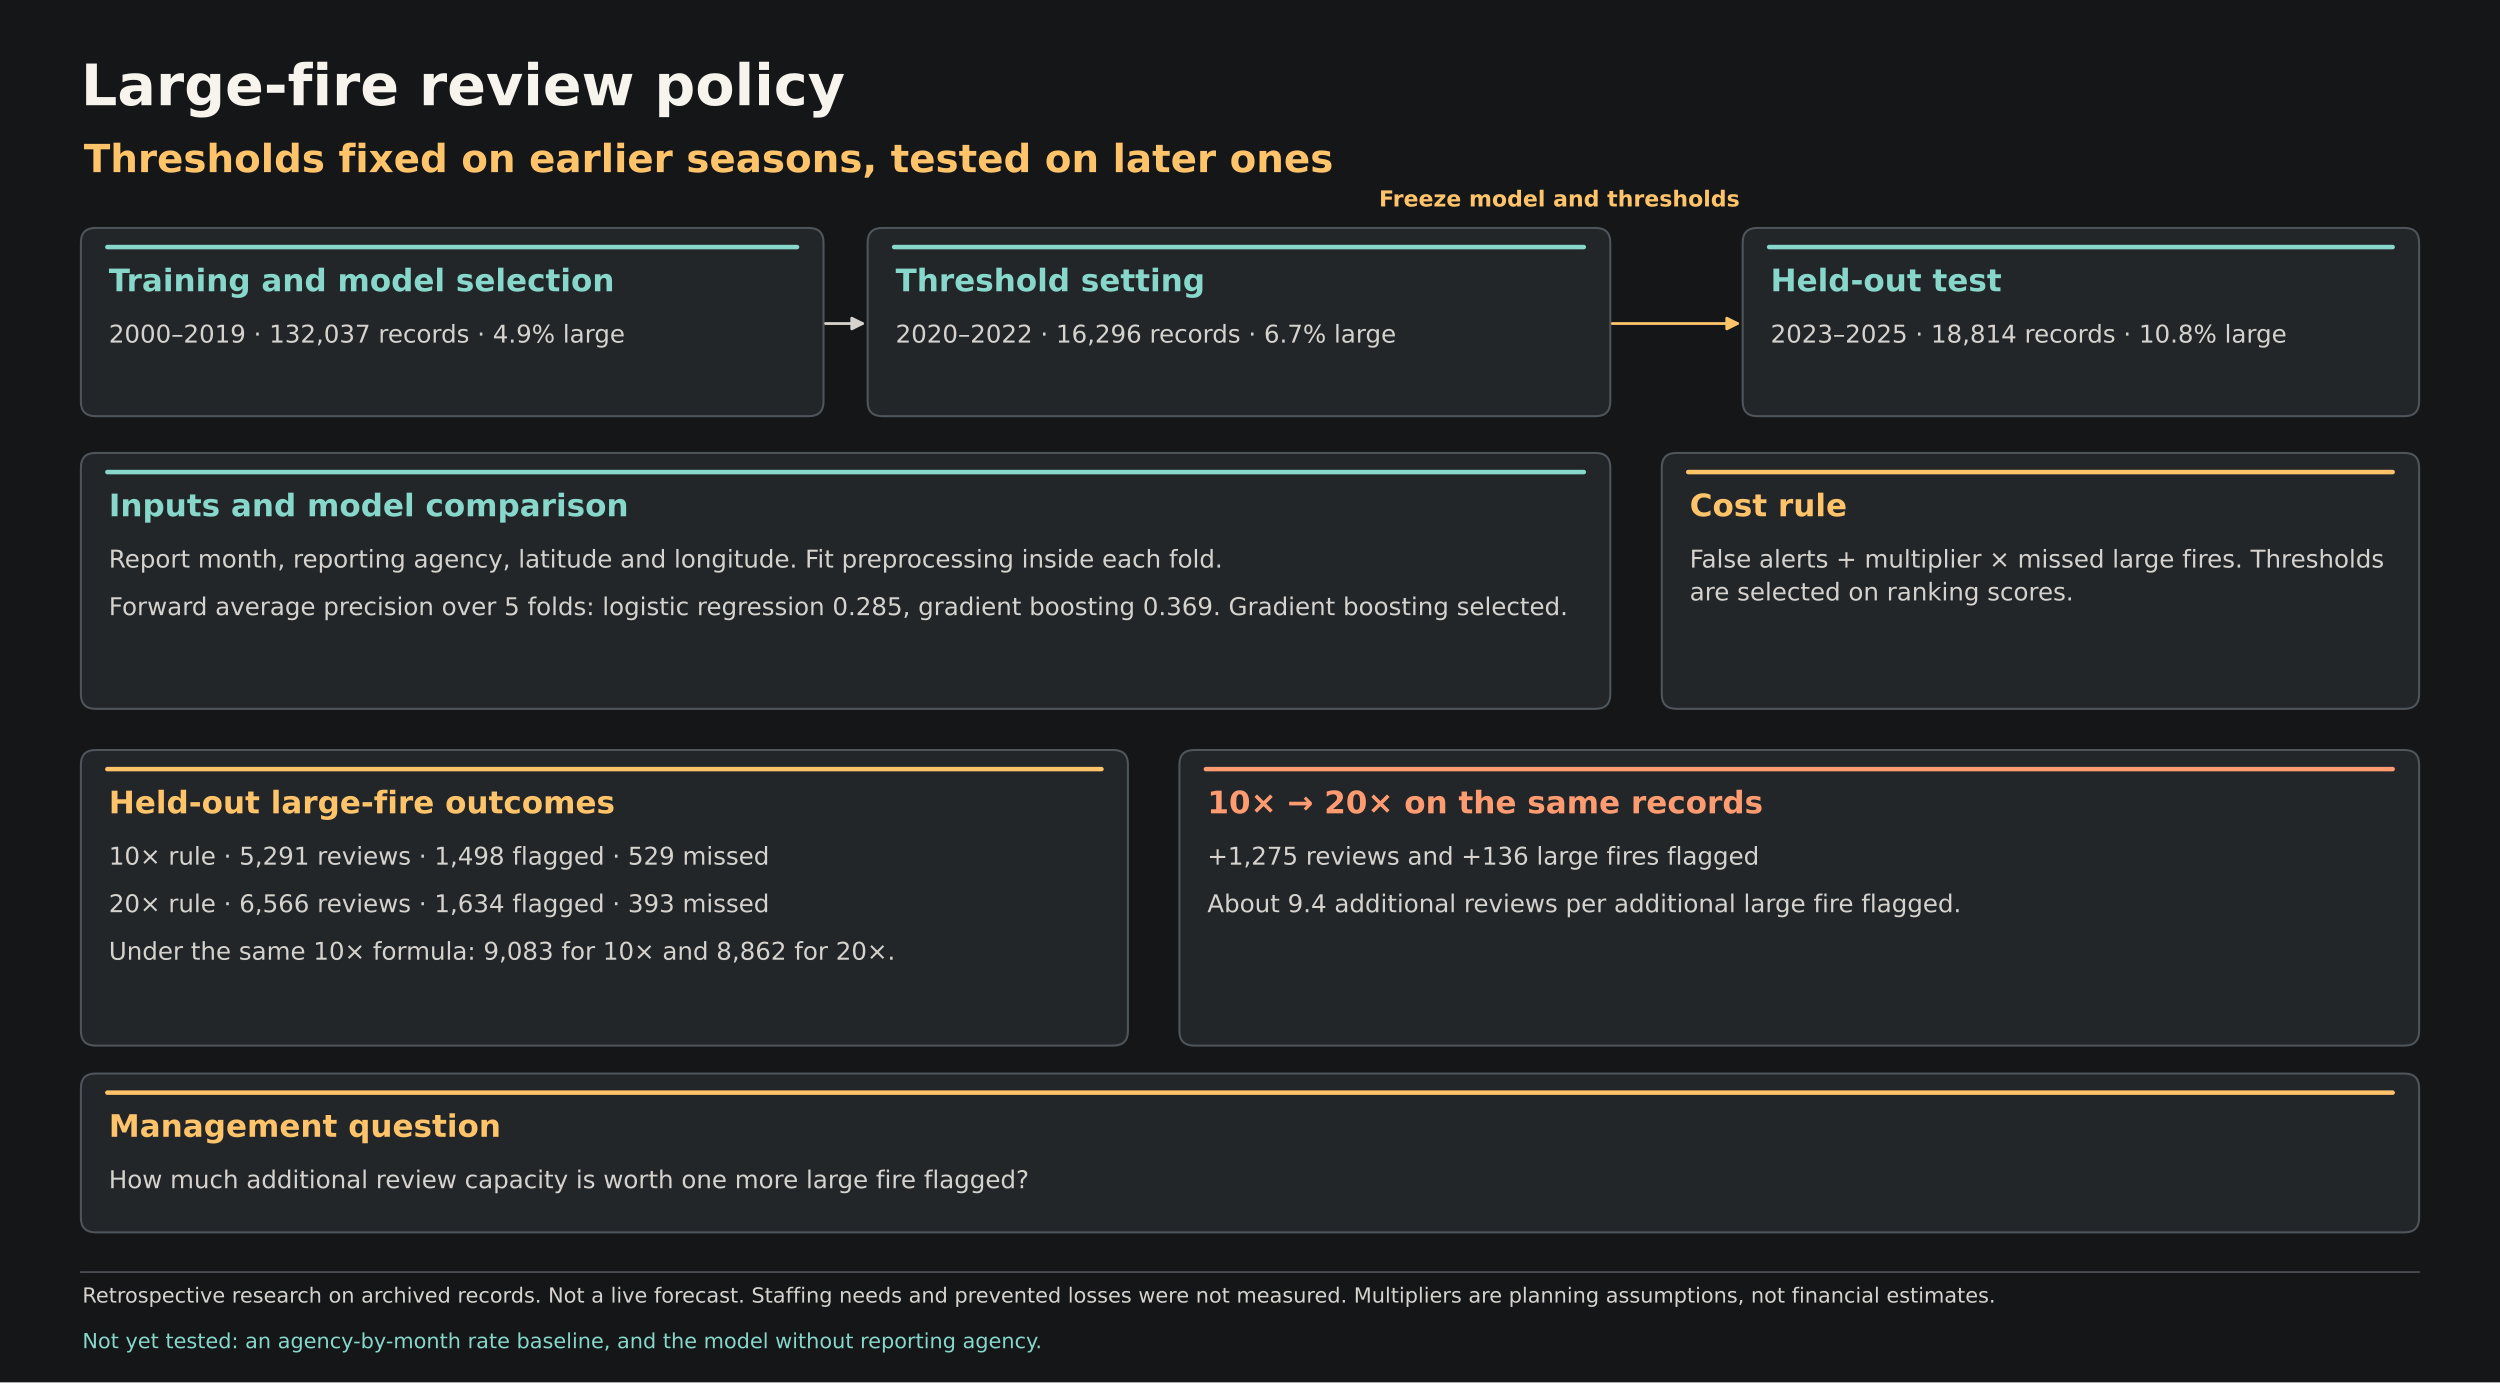
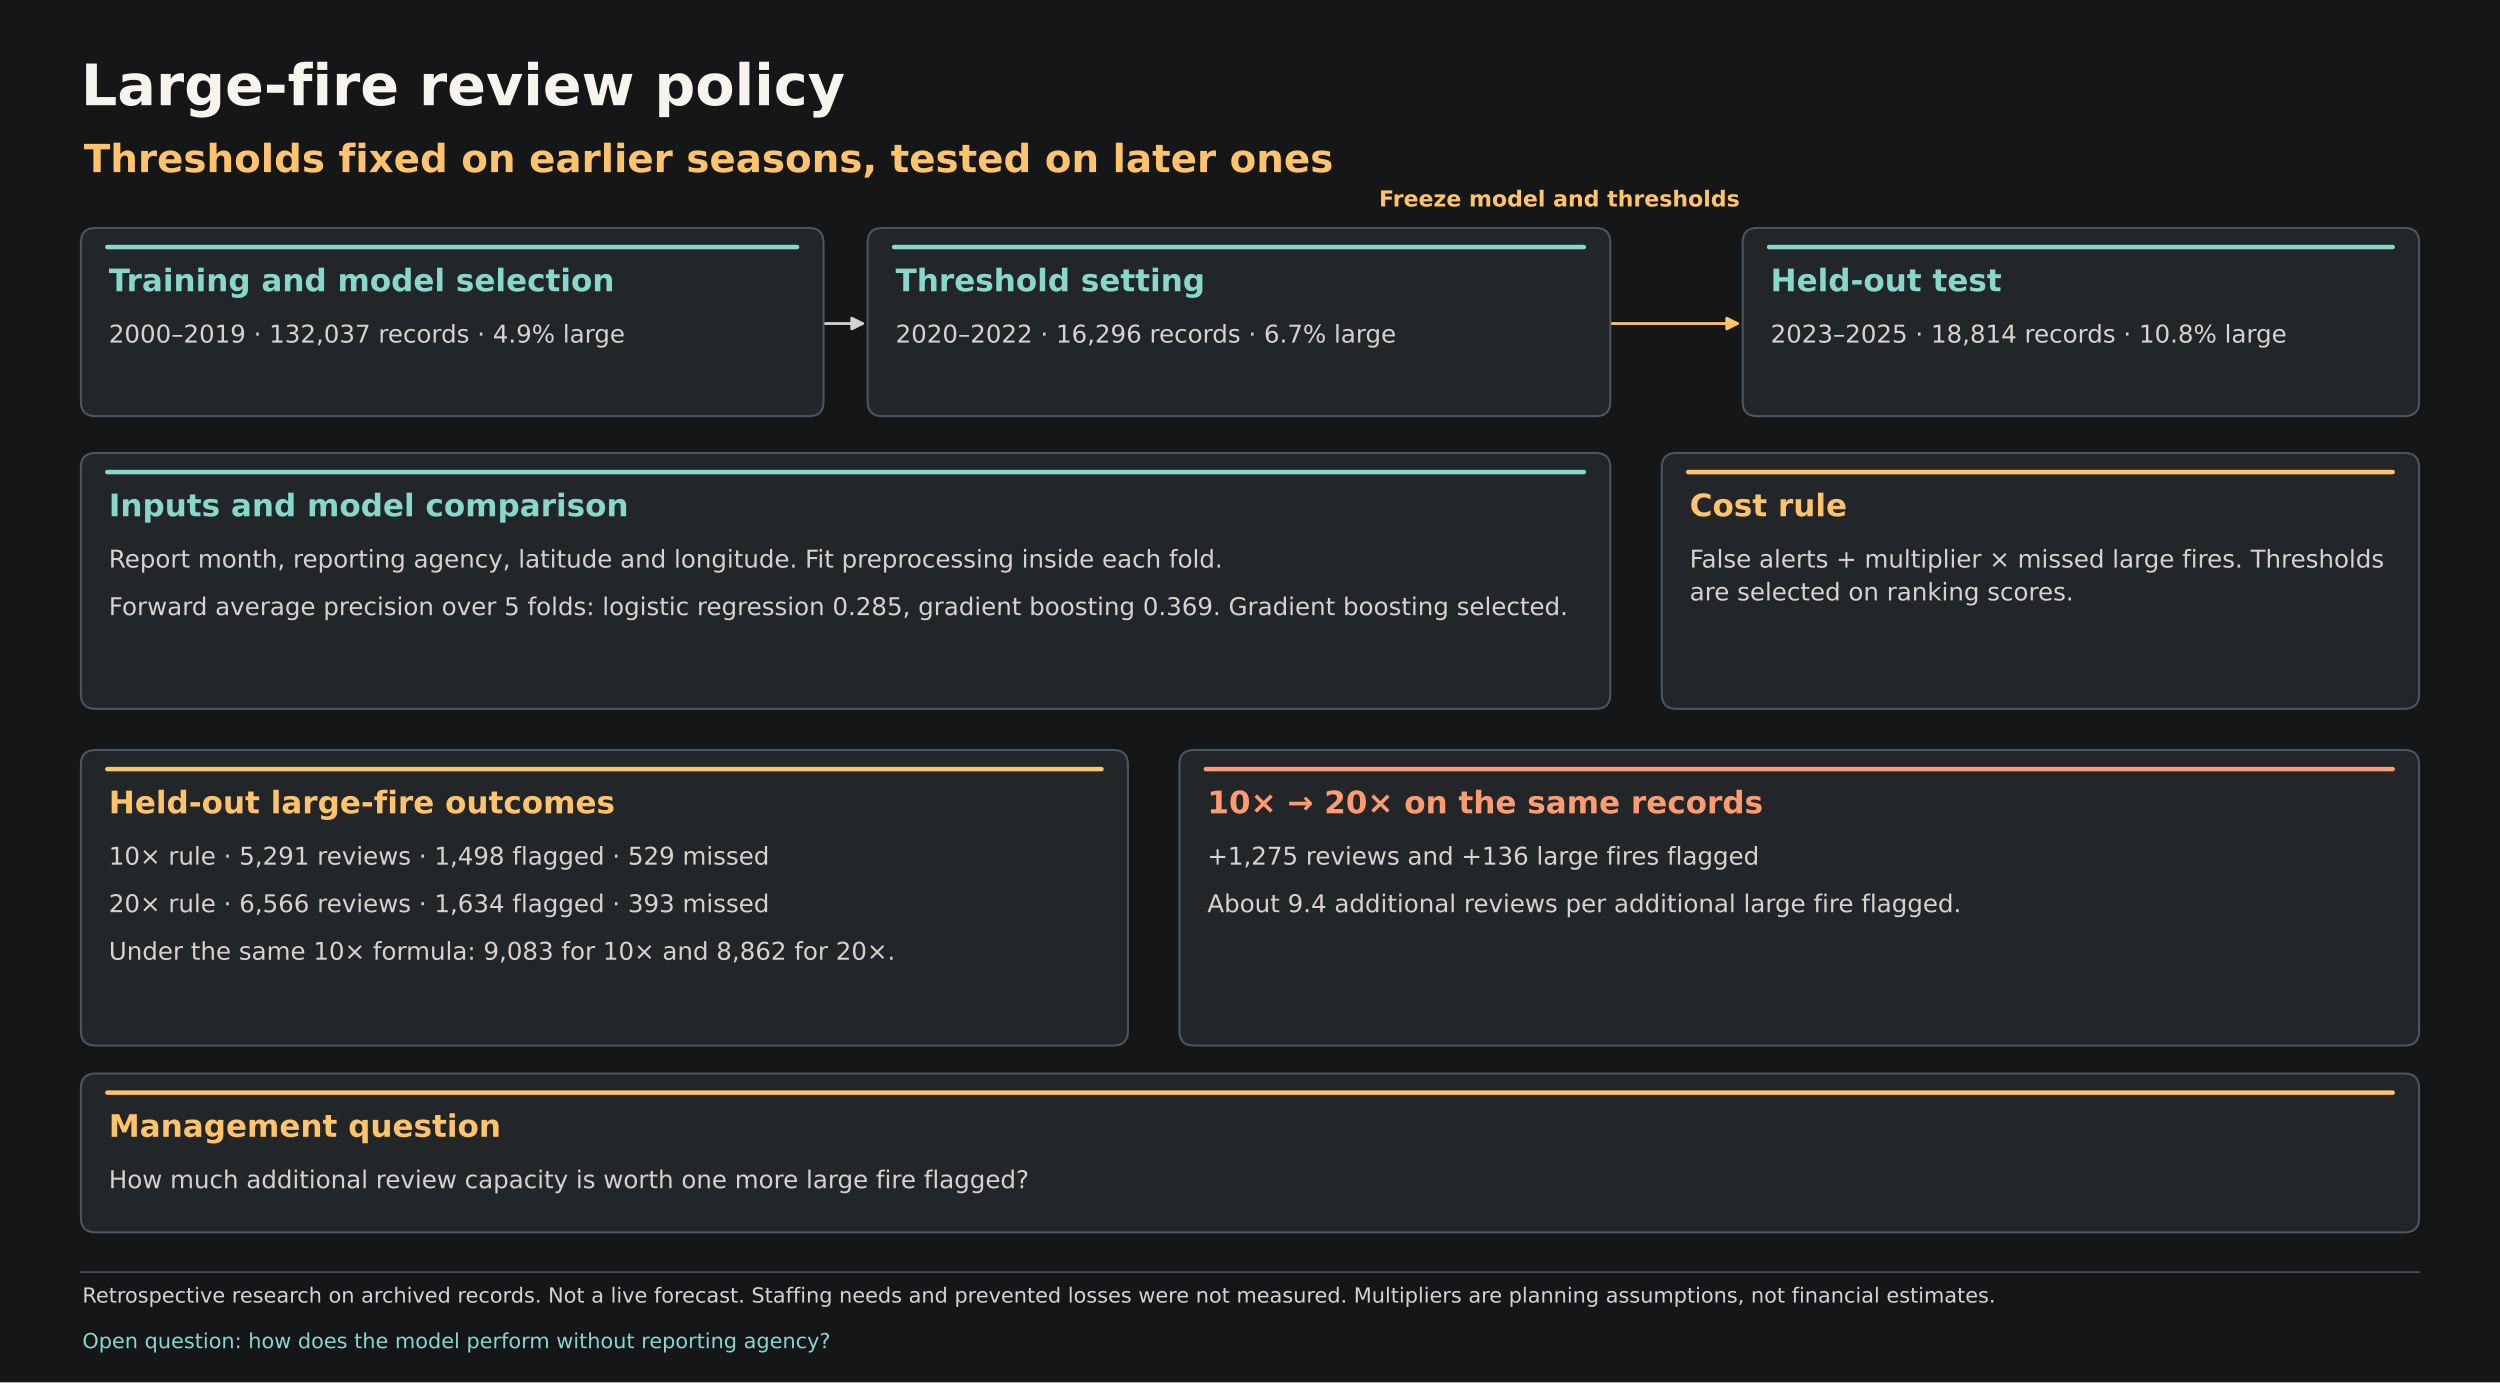
<svg xmlns="http://www.w3.org/2000/svg" width="1224pt" height="676.8pt" viewBox="0 0 1224 676.8" version="1.1">
  <defs>
    <style type="text/css">*{stroke-linejoin: round; stroke-linecap: butt}</style>
  </defs>
  <g id="figure_1">
    <g id="patch_1">
      <path d="M 0 676.8 L 1224 676.8 L 1224 0 L 0 0 z " style="fill: #141618" />
    </g>
    <g id="axes_1">
      <g id="patch_2">
        <path d="M 46.8 203.76 L 396 203.76 Q 403.2 203.76 403.2 196.56 L 403.2 118.8 Q 403.2 111.6 396 111.6 L 46.8 111.6 Q 39.6 111.6 39.6 118.8 L 39.6 196.56 Q 39.6 203.76 46.8 203.76 z " clip-path="url(#p1114a0e826)" style="fill: #222629; stroke: #4e555b; stroke-linejoin: miter" />
      </g>
      <g id="patch_3">
        <path d="M 432 203.76 L 781.2 203.76 Q 788.4 203.76 788.4 196.56 L 788.4 118.8 Q 788.4 111.6 781.2 111.6 L 432 111.6 Q 424.8 111.6 424.8 118.8 L 424.8 196.56 Q 424.8 203.76 432 203.76 z " clip-path="url(#p1114a0e826)" style="fill: #222629; stroke: #4e555b; stroke-linejoin: miter" />
      </g>
      <g id="patch_4">
        <path d="M 860.4 203.76 L 1177.2 203.76 Q 1184.4 203.76 1184.4 196.56 L 1184.4 118.8 Q 1184.4 111.6 1177.2 111.6 L 860.4 111.6 Q 853.2 111.6 853.2 118.8 L 853.2 196.56 Q 853.2 203.76 860.4 203.76 z " clip-path="url(#p1114a0e826)" style="fill: #222629; stroke: #4e555b; stroke-linejoin: miter" />
      </g>
      <g id="patch_5">
        <path d="M 404.199 158.4 Q 414 158.4 422.236 158.4 " clip-path="url(#p1114a0e826)" style="fill: none; stroke: #d6d3ce; stroke-width: 1.4; stroke-linecap: round" />
        <path d="M 417.036 155.8 L 422.236 158.4 L 417.036 161 z " clip-path="url(#p1114a0e826)" style="fill: #d6d3ce; stroke: #d6d3ce; stroke-width: 1.4; stroke-linecap: round" />
      </g>
      <g id="patch_6">
        <path d="M 789.401 158.4 Q 820.8 158.4 850.634 158.4 " clip-path="url(#p1114a0e826)" style="fill: none; stroke: #ffc36a; stroke-width: 1.4; stroke-linecap: round" />
        <path d="M 845.434 155.8 L 850.634 158.4 L 845.434 161 z " clip-path="url(#p1114a0e826)" style="fill: #ffc36a; stroke: #ffc36a; stroke-width: 1.4; stroke-linecap: round" />
      </g>
      <g id="patch_7">
        <path d="M 46.8 347.04 L 781.2 347.04 Q 788.4 347.04 788.4 339.84 L 788.4 228.96 Q 788.4 221.76 781.2 221.76 L 46.8 221.76 Q 39.6 221.76 39.6 228.96 L 39.6 339.84 Q 39.6 347.04 46.8 347.04 z " clip-path="url(#p1114a0e826)" style="fill: #222629; stroke: #4e555b; stroke-linejoin: miter" />
      </g>
      <g id="patch_8">
        <path d="M 820.8 347.04 L 1177.2 347.04 Q 1184.4 347.04 1184.4 339.84 L 1184.4 228.96 Q 1184.4 221.76 1177.2 221.76 L 820.8 221.76 Q 813.6 221.76 813.6 228.96 L 813.6 339.84 Q 813.6 347.04 820.8 347.04 z " clip-path="url(#p1114a0e826)" style="fill: #222629; stroke: #4e555b; stroke-linejoin: miter" />
      </g>
      <g id="patch_9">
        <path d="M 46.8 511.92 L 545.04 511.92 Q 552.24 511.92 552.24 504.72 L 552.24 374.4 Q 552.24 367.2 545.04 367.2 L 46.8 367.2 Q 39.6 367.2 39.6 374.4 L 39.6 504.72 Q 39.6 511.92 46.8 511.92 z " clip-path="url(#p1114a0e826)" style="fill: #222629; stroke: #4e555b; stroke-linejoin: miter" />
      </g>
      <g id="patch_10">
        <path d="M 584.64 511.92 L 1177.2 511.92 Q 1184.4 511.92 1184.4 504.72 L 1184.4 374.4 Q 1184.4 367.2 1177.2 367.2 L 584.64 367.2 Q 577.44 367.2 577.44 374.4 L 577.44 504.72 Q 577.44 511.92 584.64 511.92 z " clip-path="url(#p1114a0e826)" style="fill: #222629; stroke: #4e555b; stroke-linejoin: miter" />
      </g>
      <g id="patch_11">
        <path d="M 46.8 603.36 L 1177.2 603.36 Q 1184.4 603.36 1184.4 596.16 L 1184.4 532.8 Q 1184.4 525.6 1177.2 525.6 L 46.8 525.6 Q 39.6 525.6 39.6 532.8 L 39.6 596.16 Q 39.6 603.36 46.8 603.36 z " clip-path="url(#p1114a0e826)" style="fill: #222629; stroke: #4e555b; stroke-linejoin: miter" />
      </g>
      <g id="line2d_1">
        <path d="M 52.56 120.96 L 390.24 120.96 " clip-path="url(#p1114a0e826)" style="fill: none; stroke: #87d7cb; stroke-width: 2.2; stroke-linecap: round" />
      </g>
      <g id="line2d_2">
        <path d="M 437.76 120.96 L 775.44 120.96 " clip-path="url(#p1114a0e826)" style="fill: none; stroke: #87d7cb; stroke-width: 2.2; stroke-linecap: round" />
      </g>
      <g id="line2d_3">
        <path d="M 866.16 120.96 L 1171.44 120.96 " clip-path="url(#p1114a0e826)" style="fill: none; stroke: #87d7cb; stroke-width: 2.2; stroke-linecap: round" />
      </g>
      <g id="line2d_4">
        <path d="M 52.56 231.12 L 775.44 231.12 " clip-path="url(#p1114a0e826)" style="fill: none; stroke: #87d7cb; stroke-width: 2.2; stroke-linecap: round" />
      </g>
      <g id="line2d_5">
        <path d="M 826.56 231.12 L 1171.44 231.12 " clip-path="url(#p1114a0e826)" style="fill: none; stroke: #ffc36a; stroke-width: 2.2; stroke-linecap: round" />
      </g>
      <g id="line2d_6">
        <path d="M 52.56 376.56 L 539.28 376.56 " clip-path="url(#p1114a0e826)" style="fill: none; stroke: #ffc36a; stroke-width: 2.2; stroke-linecap: round" />
      </g>
      <g id="line2d_7">
        <path d="M 590.4 376.56 L 1171.44 376.56 " clip-path="url(#p1114a0e826)" style="fill: none; stroke: #ff9b70; stroke-width: 2.2; stroke-linecap: round" />
      </g>
      <g id="line2d_8">
        <path d="M 52.56 534.96 L 1171.44 534.96 " clip-path="url(#p1114a0e826)" style="fill: none; stroke: #ffc36a; stroke-width: 2.2; stroke-linecap: round" />
      </g>
      <g id="line2d_9">
        <path d="M 39.6 622.8 L 1184.4 622.8 " clip-path="url(#p1114a0e826)" style="fill: none; stroke: #4e555b; stroke-width: 0.8; stroke-linecap: square" />
      </g>
      <g id="text_1">
        <text style="fill: #f7f3ed; font: 700 28px 'DejaVu Sans'; text-anchor: start" x="39.6" y="51.516" transform="rotate(-0 39.6 51.51562)">Large-fire review policy</text>
      </g>
      <g id="text_2">
        <text style="fill: #ffc36a; font: 700 19px 'DejaVu Sans'; text-anchor: start" x="41.04" y="84.277" transform="rotate(-0 41.04 84.27703)">Thresholds fixed on earlier seasons, tested on later ones</text>
      </g>
      <g id="text_3">
        <text style="fill: #87d7cb; font: 700 15.2px 'DejaVu Sans'; text-anchor: start" x="53.28" y="142.59" transform="rotate(-0 53.28 142.5896)">Training and model selection</text>
      </g>
      <g id="text_4">
        <text style="fill: #d6d3ce; font: 12px 'DejaVu Sans'; text-anchor: start" x="53.28" y="167.726" transform="rotate(-0 53.28 167.7261)">2000–2019 · 132,037 records · 4.9% large</text>
      </g>
      <g id="text_5">
        <text style="fill: #87d7cb; font: 700 15.2px 'DejaVu Sans'; text-anchor: start" x="438.48" y="142.59" transform="rotate(-0 438.48 142.5896)">Threshold setting</text>
      </g>
      <g id="text_6">
        <text style="fill: #d6d3ce; font: 12px 'DejaVu Sans'; text-anchor: start" x="438.48" y="167.726" transform="rotate(-0 438.48 167.7261)">2020–2022 · 16,296 records · 6.7% large</text>
      </g>
      <g id="text_7">
        <text style="fill: #87d7cb; font: 700 15.2px 'DejaVu Sans'; text-anchor: start" x="866.88" y="142.59" transform="rotate(-0 866.88 142.5896)">Held-out test</text>
      </g>
      <g id="text_8">
        <text style="fill: #d6d3ce; font: 12px 'DejaVu Sans'; text-anchor: start" x="866.88" y="167.726" transform="rotate(-0 866.88 167.7261)">2023–2025 · 18,814 records · 10.8% large</text>
      </g>
      <g id="text_9">
        <text style="fill: #ffc36a; font: 700 10.8px 'DejaVu Sans'; text-anchor: end" x="851.76" y="101.086" transform="rotate(-0 851.76 101.0863)">Freeze model and thresholds</text>
      </g>
      <g id="text_10">
        <text style="fill: #87d7cb; font: 700 15.2px 'DejaVu Sans'; text-anchor: start" x="53.28" y="252.75" transform="rotate(-0 53.28 252.7496)">Inputs and model comparison</text>
      </g>
      <g id="text_11">
        <text style="fill: #d6d3ce; font: 12px 'DejaVu Sans'; text-anchor: start" x="53.28" y="277.886" transform="rotate(-0 53.28 277.8861)">Report month, reporting agency, latitude and longitude. Fit preprocessing inside each fold.</text>
      </g>
      <g id="text_12">
        <text style="fill: #d6d3ce; font: 12px 'DejaVu Sans'; text-anchor: start" x="53.28" y="301.166" transform="rotate(-0 53.28 301.1661)">Forward average precision over 5 folds: logistic regression 0.285, gradient boosting 0.369. Gradient boosting selected.</text>
      </g>
      <g id="text_13">
        <text style="fill: #ffc36a; font: 700 15.2px 'DejaVu Sans'; text-anchor: start" x="827.28" y="252.75" transform="rotate(-0 827.28 252.7496)">Cost rule</text>
      </g>
      <g id="text_14">
        <text style="fill: #d6d3ce; font: 12px 'DejaVu Sans'; text-anchor: start" x="827.28" y="277.886" transform="rotate(-0 827.28 277.8861)">False alerts + multiplier × missed large fires. Thresholds</text>
      </g>
      <g id="text_15">
        <text style="fill: #d6d3ce; font: 12px 'DejaVu Sans'; text-anchor: start" x="827.28" y="293.966" transform="rotate(-0 827.28 293.9661)">are selected on ranking scores.</text>
      </g>
      <g id="text_16">
        <text style="fill: #ffc36a; font: 700 15.2px 'DejaVu Sans'; text-anchor: start" x="53.28" y="398.19" transform="rotate(-0 53.28 398.1896)">Held-out large-fire outcomes</text>
      </g>
      <g id="text_17">
        <text style="fill: #d6d3ce; font: 12px 'DejaVu Sans'; text-anchor: start" x="53.28" y="423.326" transform="rotate(-0 53.28 423.3261)">10× rule · 5,291 reviews · 1,498 flagged · 529 missed</text>
      </g>
      <g id="text_18">
        <text style="fill: #d6d3ce; font: 12px 'DejaVu Sans'; text-anchor: start" x="53.28" y="446.606" transform="rotate(-0 53.28 446.6061)">20× rule · 6,566 reviews · 1,634 flagged · 393 missed</text>
      </g>
      <g id="text_19">
        <text style="fill: #d6d3ce; font: 12px 'DejaVu Sans'; text-anchor: start" x="53.28" y="469.886" transform="rotate(-0 53.28 469.8861)">Under the same 10× formula: 9,083 for 10× and 8,862 for 20×.</text>
      </g>
      <g id="text_20">
        <text style="fill: #ff9b70; font: 700 15.2px 'DejaVu Sans'; text-anchor: start" x="591.12" y="398.19" transform="rotate(-0 591.12 398.1896)">10× → 20× on the same records</text>
      </g>
      <g id="text_21">
        <text style="fill: #d6d3ce; font: 12px 'DejaVu Sans'; text-anchor: start" x="591.12" y="423.326" transform="rotate(-0 591.12 423.3261)">+1,275 reviews and +136 large fires flagged</text>
      </g>
      <g id="text_22">
        <text style="fill: #d6d3ce; font: 12px 'DejaVu Sans'; text-anchor: start" x="591.12" y="446.606" transform="rotate(-0 591.12 446.6061)">About 9.4 additional reviews per additional large fire flagged.</text>
      </g>
      <g id="text_23">
        <text style="fill: #ffc36a; font: 700 15.2px 'DejaVu Sans'; text-anchor: start" x="53.28" y="556.59" transform="rotate(-0 53.28 556.5896)">Management question</text>
      </g>
      <g id="text_24">
        <text style="fill: #d6d3ce; font: 12px 'DejaVu Sans'; text-anchor: start" x="53.28" y="581.726" transform="rotate(-0 53.28 581.7261)">How much additional review capacity is worth one more large fire flagged?</text>
      </g>
      <g id="text_25">
        <text style="fill: #d6d3ce; font: 10.2px 'DejaVu Sans'; text-anchor: start" x="40.32" y="637.75" transform="rotate(-0 40.32 637.7504)">Retrospective research on archived records. Not a live forecast. Staffing needs and prevented losses were not measured. Multipliers are planning assumptions, not financial estimates.</text>
      </g>
      <g id="text_26">
-         <text style="fill: #87d7cb; font: 10.2px 'DejaVu Sans'; text-anchor: start" x="40.32" y="660.07" transform="rotate(-0 40.32 660.0704)">Not yet tested: an agency-by-month rate baseline, and the model without reporting agency.</text>
+         <text style="fill: #87d7cb; font: 10.2px 'DejaVu Sans'; text-anchor: start" x="40.32" y="660.07" transform="rotate(-0 40.32 660.0704)">Open question: how does the model perform without reporting agency?</text>
      </g>
    </g>
  </g>
  <defs>
    <clipPath id="p1114a0e826">
      <rect x="0" y="0" width="1224" height="676.8" />
    </clipPath>
  </defs>
</svg>
